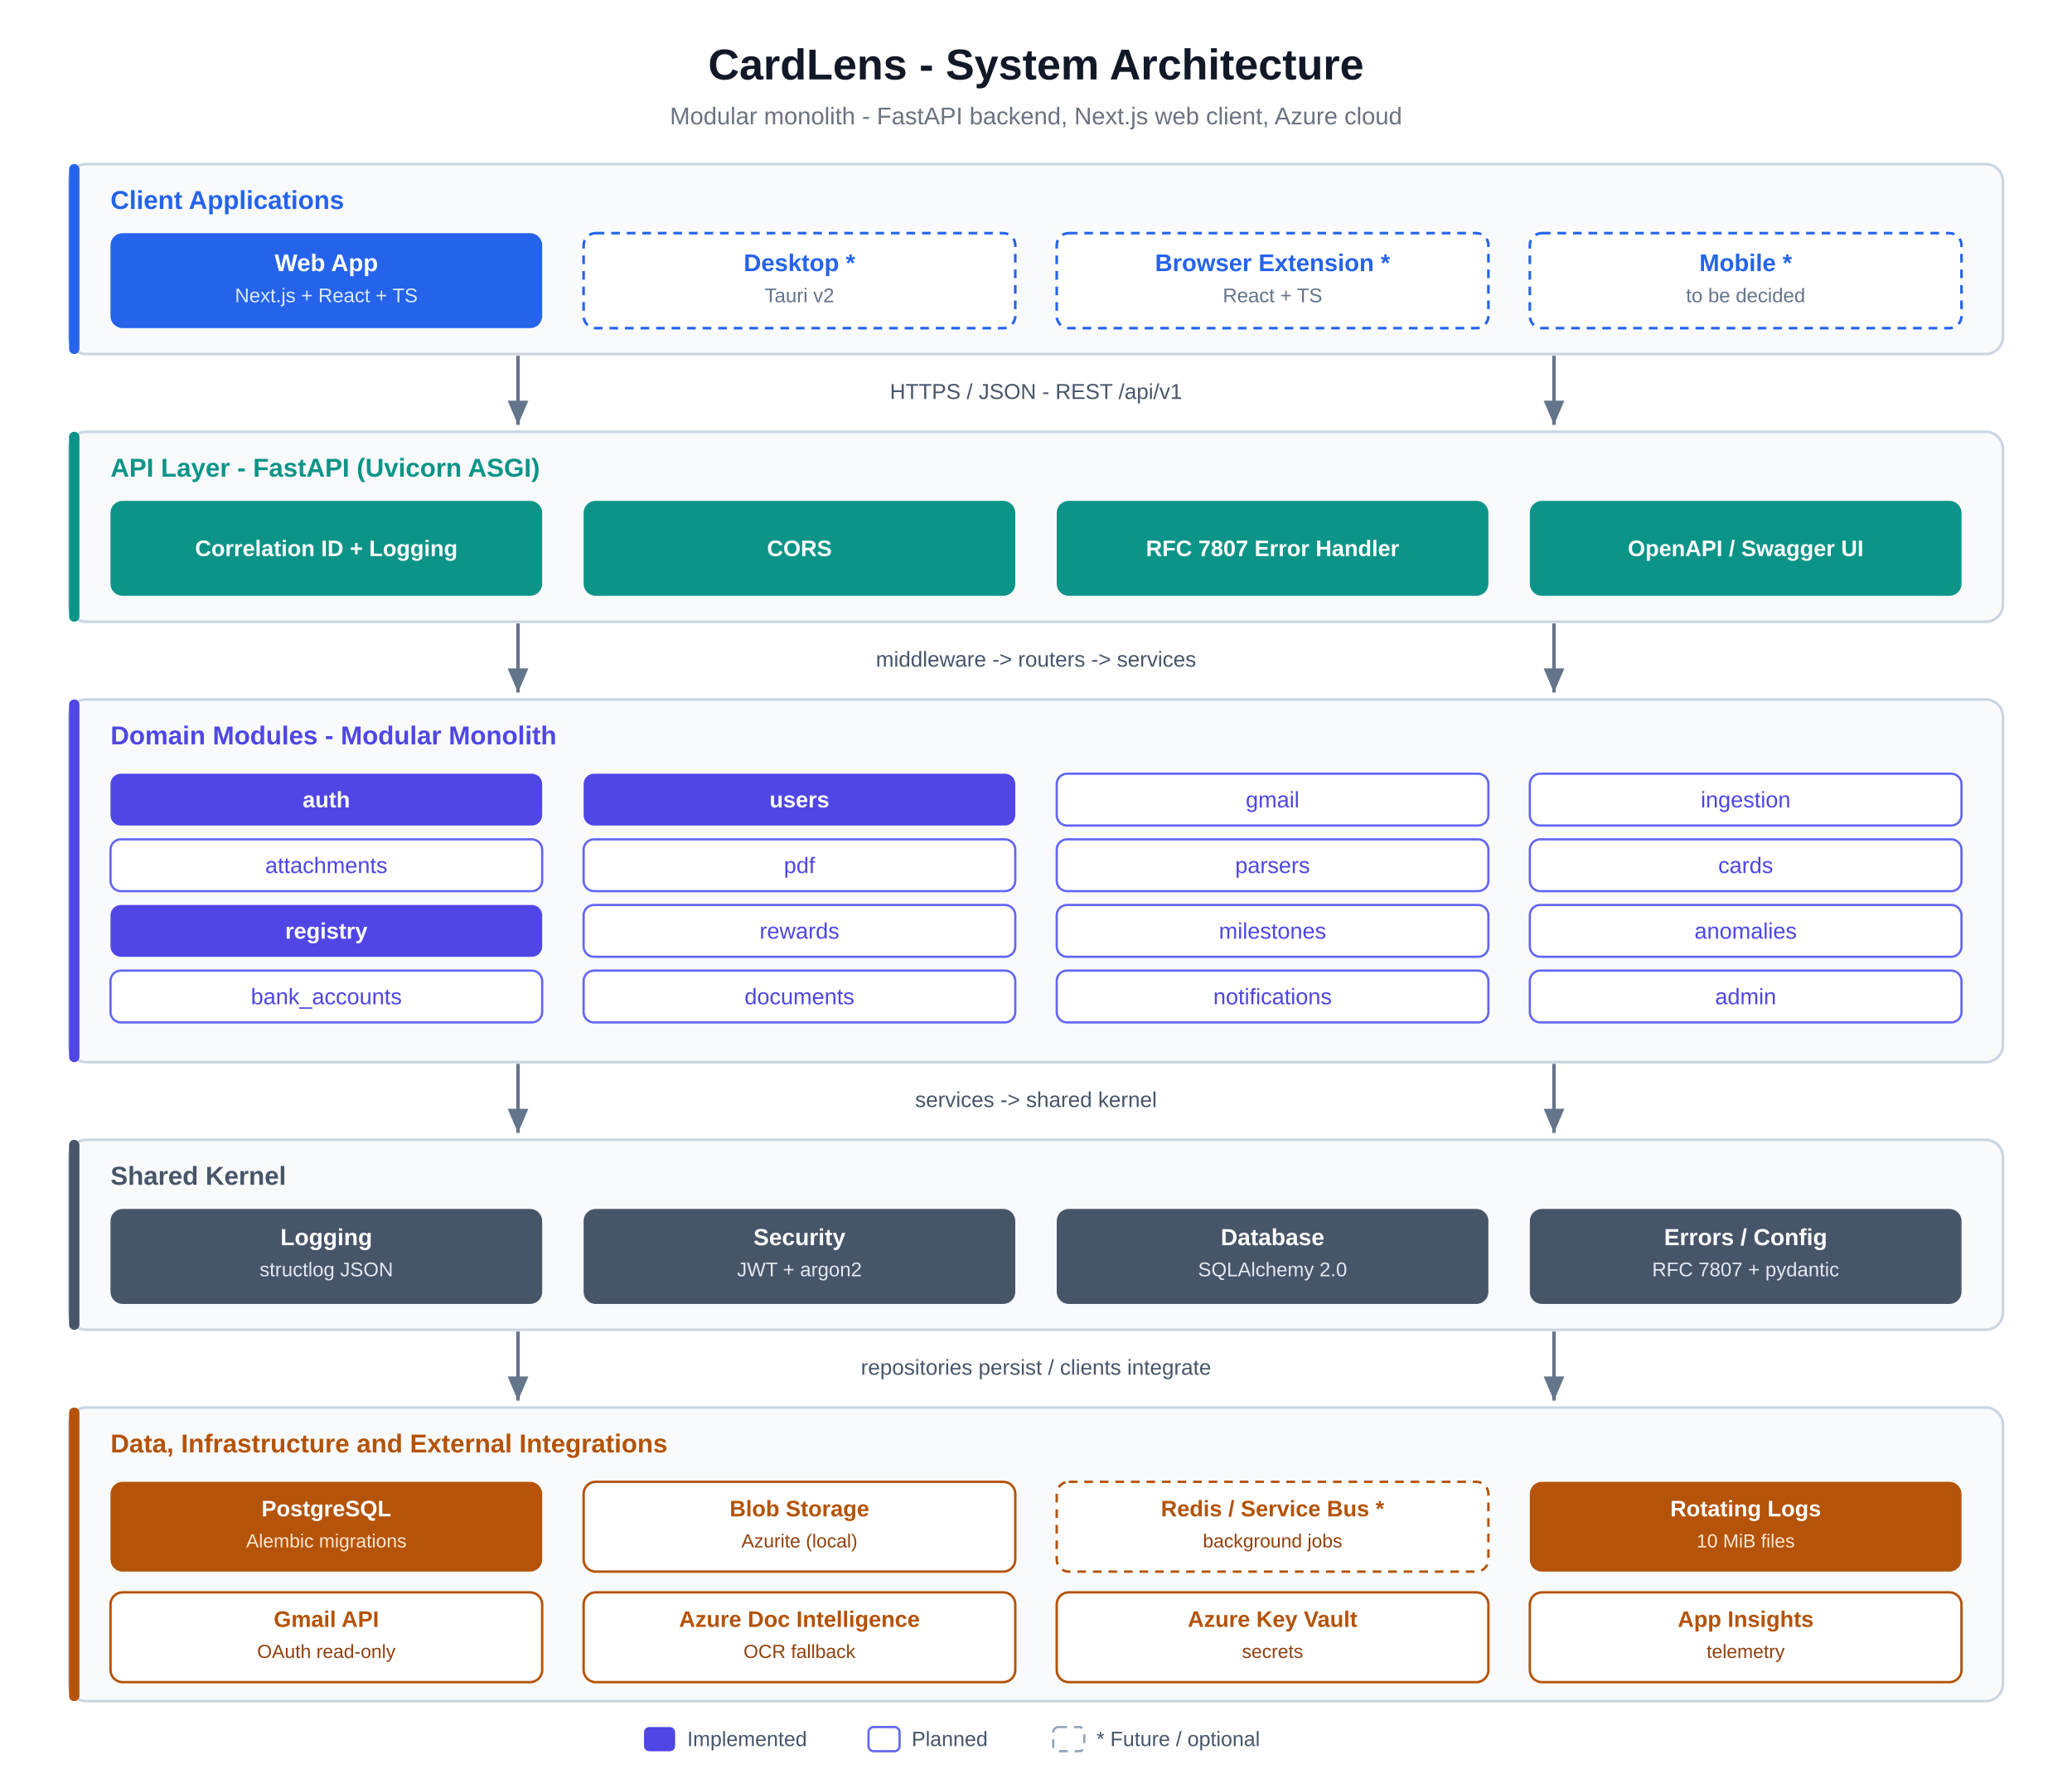
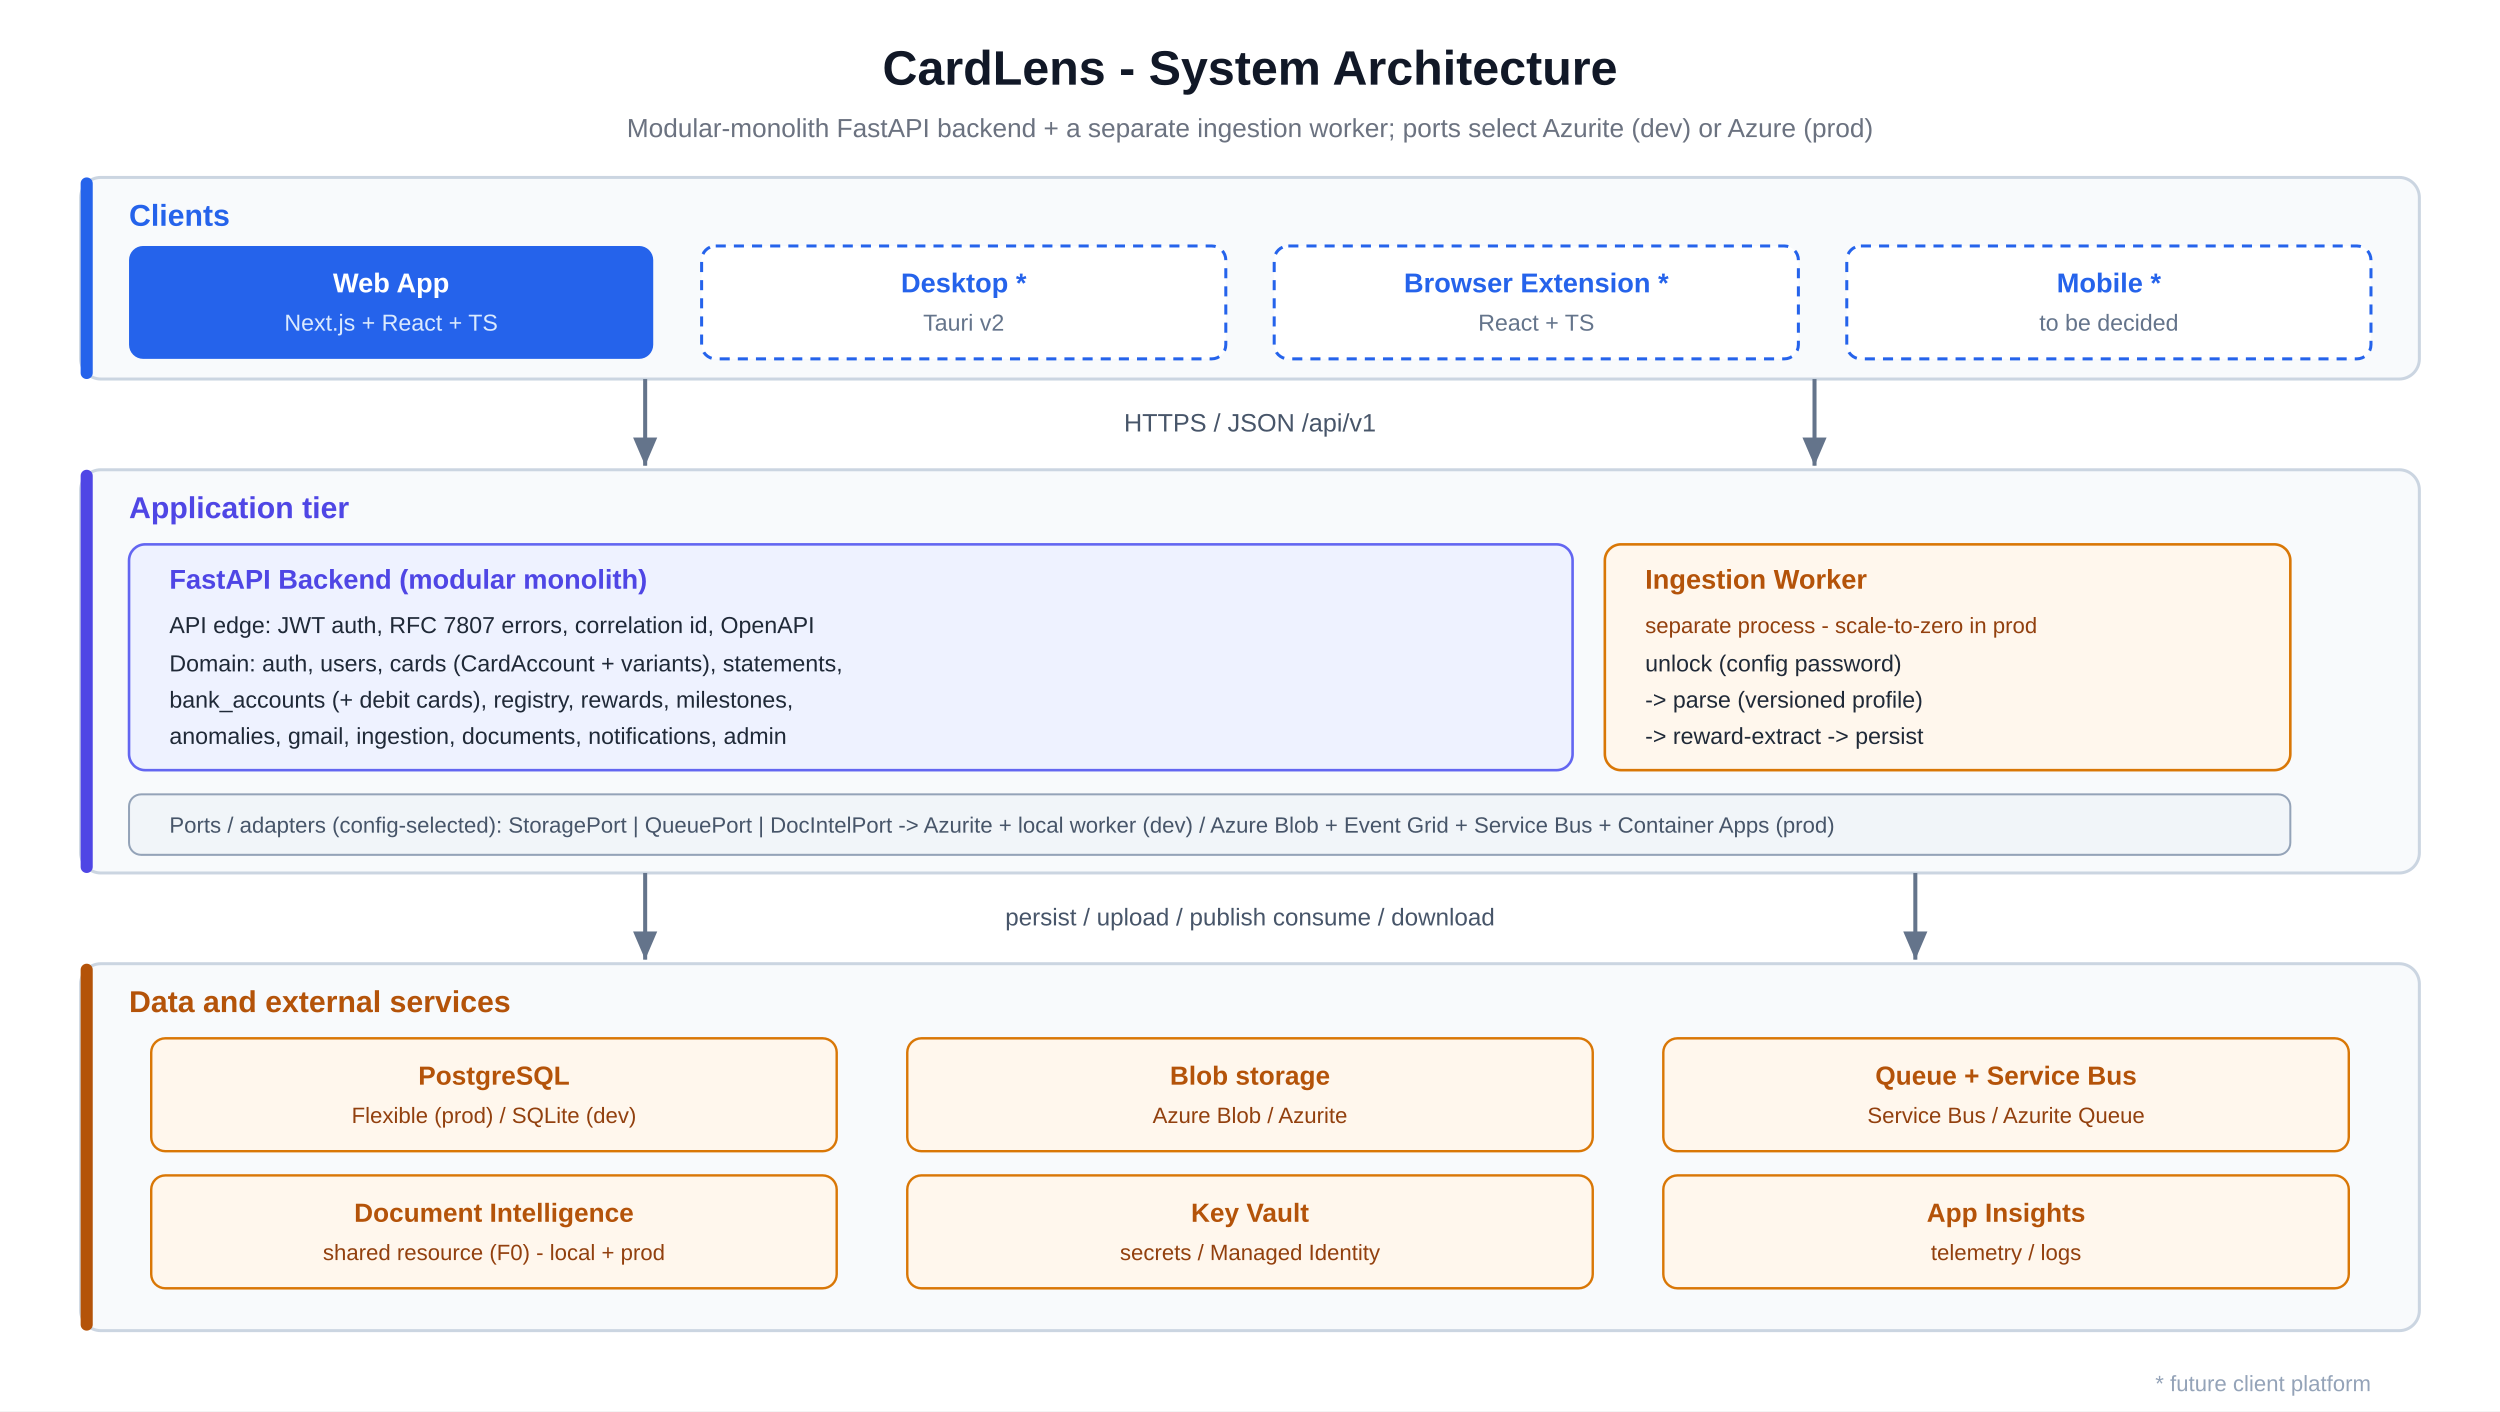
- <svg xmlns="http://www.w3.org/2000/svg" width="1200" height="1030" viewBox="0 0 1200 1030" font-family="Segoe UI, Arial, sans-serif">
+ <svg xmlns="http://www.w3.org/2000/svg" width="1240" height="700" viewBox="0 0 1240 700" font-family="Segoe UI, Arial, sans-serif">
  <defs>
-     <marker id="arrow" markerWidth="9" markerHeight="9" refX="7" refY="3" orient="auto" markerUnits="strokeWidth">
+     <marker id="a" markerWidth="9" markerHeight="9" refX="7" refY="3" orient="auto" markerUnits="strokeWidth">
      <path d="M0,0 L7,3 L0,6 Z" fill="#64748b" />
    </marker>
  </defs>
-   <rect x="0" y="0" width="1200" height="1030" fill="#ffffff" />
-   <text x="600" y="46" text-anchor="middle" font-size="25" font-weight="700" fill="#111827">CardLens - System Architecture</text>
-   <text x="600" y="72" text-anchor="middle" font-size="14" fill="#6b7280">Modular monolith - FastAPI backend, Next.js web client, Azure cloud</text>
-   <g>
-     <rect x="40" y="95" width="1120" height="110" rx="10" fill="#f8fafc" stroke="#cbd5e1" stroke-width="1.5" />
-     <rect x="40" y="95" width="6" height="110" rx="3" fill="#2563eb" />
-     <text x="64" y="121" font-size="15" font-weight="700" fill="#2563eb">Client Applications</text>
-     <rect x="64" y="135" width="250" height="55" rx="7" fill="#2563eb" />
-     <text x="189" y="157" text-anchor="middle" font-size="14" font-weight="600" fill="#ffffff">Web App</text>
-     <text x="189" y="175" text-anchor="middle" font-size="11.5" fill="#dbeafe">Next.js + React + TS</text>
-     <rect x="338" y="135" width="250" height="55" rx="7" fill="#ffffff" stroke="#2563eb" stroke-width="1.5" stroke-dasharray="5 4" />
-     <text x="463" y="157" text-anchor="middle" font-size="14" font-weight="600" fill="#2563eb">Desktop *</text>
-     <text x="463" y="175" text-anchor="middle" font-size="11.5" fill="#64748b">Tauri v2</text>
-     <rect x="612" y="135" width="250" height="55" rx="7" fill="#ffffff" stroke="#2563eb" stroke-width="1.5" stroke-dasharray="5 4" />
-     <text x="737" y="157" text-anchor="middle" font-size="14" font-weight="600" fill="#2563eb">Browser Extension *</text>
-     <text x="737" y="175" text-anchor="middle" font-size="11.5" fill="#64748b">React + TS</text>
-     <rect x="886" y="135" width="250" height="55" rx="7" fill="#ffffff" stroke="#2563eb" stroke-width="1.5" stroke-dasharray="5 4" />
-     <text x="1011" y="157" text-anchor="middle" font-size="14" font-weight="600" fill="#2563eb">Mobile *</text>
-     <text x="1011" y="175" text-anchor="middle" font-size="11.5" fill="#64748b">to be decided</text>
-   </g>
-   <line x1="300" y1="206" x2="300" y2="246" stroke="#64748b" stroke-width="2" marker-end="url(#arrow)" />
-   <line x1="900" y1="206" x2="900" y2="246" stroke="#64748b" stroke-width="2" marker-end="url(#arrow)" />
-   <text x="600" y="231" text-anchor="middle" font-size="12.5" fill="#475569">HTTPS / JSON  -  REST /api/v1</text>
-   <g>
-     <rect x="40" y="250" width="1120" height="110" rx="10" fill="#f8fafc" stroke="#cbd5e1" stroke-width="1.5" />
-     <rect x="40" y="250" width="6" height="110" rx="3" fill="#0d9488" />
-     <text x="64" y="276" font-size="15" font-weight="700" fill="#0d9488">API Layer - FastAPI (Uvicorn ASGI)</text>
-     <rect x="64" y="290" width="250" height="55" rx="7" fill="#0d9488" />
-     <text x="189" y="322" text-anchor="middle" font-size="13" font-weight="600" fill="#ffffff">Correlation ID + Logging</text>
-     <rect x="338" y="290" width="250" height="55" rx="7" fill="#0d9488" />
-     <text x="463" y="322" text-anchor="middle" font-size="13" font-weight="600" fill="#ffffff">CORS</text>
-     <rect x="612" y="290" width="250" height="55" rx="7" fill="#0d9488" />
-     <text x="737" y="322" text-anchor="middle" font-size="13" font-weight="600" fill="#ffffff">RFC 7807 Error Handler</text>
-     <rect x="886" y="290" width="250" height="55" rx="7" fill="#0d9488" />
-     <text x="1011" y="322" text-anchor="middle" font-size="13" font-weight="600" fill="#ffffff">OpenAPI / Swagger UI</text>
-   </g>
-   <line x1="300" y1="361" x2="300" y2="401" stroke="#64748b" stroke-width="2" marker-end="url(#arrow)" />
-   <line x1="900" y1="361" x2="900" y2="401" stroke="#64748b" stroke-width="2" marker-end="url(#arrow)" />
-   <text x="600" y="386" text-anchor="middle" font-size="12.5" fill="#475569">middleware  -&gt;  routers  -&gt;  services</text>
-   <g>
-     <rect x="40" y="405" width="1120" height="210" rx="10" fill="#f8fafc" stroke="#cbd5e1" stroke-width="1.5" />
-     <rect x="40" y="405" width="6" height="210" rx="3" fill="#4f46e5" />
-     <text x="64" y="431" font-size="15" font-weight="700" fill="#4f46e5">Domain Modules - Modular Monolith</text>
-     <rect x="64" y="448" width="250" height="30" rx="6" fill="#4f46e5" />
-     <text x="189" y="463" text-anchor="middle" dominant-baseline="central" font-size="13" font-weight="600" fill="#ffffff">auth</text>
-     <rect x="338" y="448" width="250" height="30" rx="6" fill="#4f46e5" />
-     <text x="463" y="463" text-anchor="middle" dominant-baseline="central" font-size="13" font-weight="600" fill="#ffffff">users</text>
-     <rect x="612" y="448" width="250" height="30" rx="6" fill="#ffffff" stroke="#6366f1" stroke-width="1.3" />
-     <text x="737" y="463" text-anchor="middle" dominant-baseline="central" font-size="13" fill="#4f46e5">gmail</text>
-     <rect x="886" y="448" width="250" height="30" rx="6" fill="#ffffff" stroke="#6366f1" stroke-width="1.3" />
-     <text x="1011" y="463" text-anchor="middle" dominant-baseline="central" font-size="13" fill="#4f46e5">ingestion</text>
-     <rect x="64" y="486" width="250" height="30" rx="6" fill="#ffffff" stroke="#6366f1" stroke-width="1.3" />
-     <text x="189" y="501" text-anchor="middle" dominant-baseline="central" font-size="13" fill="#4f46e5">attachments</text>
-     <rect x="338" y="486" width="250" height="30" rx="6" fill="#ffffff" stroke="#6366f1" stroke-width="1.3" />
-     <text x="463" y="501" text-anchor="middle" dominant-baseline="central" font-size="13" fill="#4f46e5">pdf</text>
-     <rect x="612" y="486" width="250" height="30" rx="6" fill="#ffffff" stroke="#6366f1" stroke-width="1.3" />
-     <text x="737" y="501" text-anchor="middle" dominant-baseline="central" font-size="13" fill="#4f46e5">parsers</text>
-     <rect x="886" y="486" width="250" height="30" rx="6" fill="#ffffff" stroke="#6366f1" stroke-width="1.3" />
-     <text x="1011" y="501" text-anchor="middle" dominant-baseline="central" font-size="13" fill="#4f46e5">cards</text>
-     <rect x="64" y="524" width="250" height="30" rx="6" fill="#4f46e5" />
-     <text x="189" y="539" text-anchor="middle" dominant-baseline="central" font-size="13" font-weight="600" fill="#ffffff">registry</text>
-     <rect x="338" y="524" width="250" height="30" rx="6" fill="#ffffff" stroke="#6366f1" stroke-width="1.3" />
-     <text x="463" y="539" text-anchor="middle" dominant-baseline="central" font-size="13" fill="#4f46e5">rewards</text>
-     <rect x="612" y="524" width="250" height="30" rx="6" fill="#ffffff" stroke="#6366f1" stroke-width="1.3" />
-     <text x="737" y="539" text-anchor="middle" dominant-baseline="central" font-size="13" fill="#4f46e5">milestones</text>
-     <rect x="886" y="524" width="250" height="30" rx="6" fill="#ffffff" stroke="#6366f1" stroke-width="1.3" />
-     <text x="1011" y="539" text-anchor="middle" dominant-baseline="central" font-size="13" fill="#4f46e5">anomalies</text>
-     <rect x="64" y="562" width="250" height="30" rx="6" fill="#ffffff" stroke="#6366f1" stroke-width="1.3" />
-     <text x="189" y="577" text-anchor="middle" dominant-baseline="central" font-size="13" fill="#4f46e5">bank_accounts</text>
-     <rect x="338" y="562" width="250" height="30" rx="6" fill="#ffffff" stroke="#6366f1" stroke-width="1.3" />
-     <text x="463" y="577" text-anchor="middle" dominant-baseline="central" font-size="13" fill="#4f46e5">documents</text>
-     <rect x="612" y="562" width="250" height="30" rx="6" fill="#ffffff" stroke="#6366f1" stroke-width="1.3" />
-     <text x="737" y="577" text-anchor="middle" dominant-baseline="central" font-size="13" fill="#4f46e5">notifications</text>
-     <rect x="886" y="562" width="250" height="30" rx="6" fill="#ffffff" stroke="#6366f1" stroke-width="1.3" />
-     <text x="1011" y="577" text-anchor="middle" dominant-baseline="central" font-size="13" fill="#4f46e5">admin</text>
-   </g>
-   <line x1="300" y1="616" x2="300" y2="656" stroke="#64748b" stroke-width="2" marker-end="url(#arrow)" />
-   <line x1="900" y1="616" x2="900" y2="656" stroke="#64748b" stroke-width="2" marker-end="url(#arrow)" />
-   <text x="600" y="641" text-anchor="middle" font-size="12.5" fill="#475569">services  -&gt;  shared kernel</text>
-   <g>
-     <rect x="40" y="660" width="1120" height="110" rx="10" fill="#f8fafc" stroke="#cbd5e1" stroke-width="1.5" />
-     <rect x="40" y="660" width="6" height="110" rx="3" fill="#475569" />
-     <text x="64" y="686" font-size="15" font-weight="700" fill="#475569">Shared Kernel</text>
-     <rect x="64" y="700" width="250" height="55" rx="7" fill="#475569" />
-     <text x="189" y="721" text-anchor="middle" font-size="13.5" font-weight="600" fill="#ffffff">Logging</text>
-     <text x="189" y="739" text-anchor="middle" font-size="11.5" fill="#e2e8f0">structlog JSON</text>
-     <rect x="338" y="700" width="250" height="55" rx="7" fill="#475569" />
-     <text x="463" y="721" text-anchor="middle" font-size="13.5" font-weight="600" fill="#ffffff">Security</text>
-     <text x="463" y="739" text-anchor="middle" font-size="11.5" fill="#e2e8f0">JWT + argon2</text>
-     <rect x="612" y="700" width="250" height="55" rx="7" fill="#475569" />
-     <text x="737" y="721" text-anchor="middle" font-size="13.5" font-weight="600" fill="#ffffff">Database</text>
-     <text x="737" y="739" text-anchor="middle" font-size="11.5" fill="#e2e8f0">SQLAlchemy 2.0</text>
-     <rect x="886" y="700" width="250" height="55" rx="7" fill="#475569" />
-     <text x="1011" y="721" text-anchor="middle" font-size="13.5" font-weight="600" fill="#ffffff">Errors / Config</text>
-     <text x="1011" y="739" text-anchor="middle" font-size="11.5" fill="#e2e8f0">RFC 7807 + pydantic</text>
-   </g>
-   <line x1="300" y1="771" x2="300" y2="811" stroke="#64748b" stroke-width="2" marker-end="url(#arrow)" />
-   <line x1="900" y1="771" x2="900" y2="811" stroke="#64748b" stroke-width="2" marker-end="url(#arrow)" />
-   <text x="600" y="796" text-anchor="middle" font-size="12.5" fill="#475569">repositories persist  /  clients integrate</text>
-   <g>
-     <rect x="40" y="815" width="1120" height="170" rx="10" fill="#f8fafc" stroke="#cbd5e1" stroke-width="1.5" />
-     <rect x="40" y="815" width="6" height="170" rx="3" fill="#b45309" />
-     <text x="64" y="841" font-size="15" font-weight="700" fill="#b45309">Data, Infrastructure and External Integrations</text>
-     <rect x="64" y="858" width="250" height="52" rx="7" fill="#b45309" />
-     <text x="189" y="878" text-anchor="middle" font-size="13" font-weight="600" fill="#ffffff">PostgreSQL</text>
-     <text x="189" y="896" text-anchor="middle" font-size="11" fill="#fde7cf">Alembic migrations</text>
-     <rect x="338" y="858" width="250" height="52" rx="7" fill="#ffffff" stroke="#b45309" stroke-width="1.4" />
-     <text x="463" y="878" text-anchor="middle" font-size="13" font-weight="600" fill="#b45309">Blob Storage</text>
-     <text x="463" y="896" text-anchor="middle" font-size="11" fill="#92400e">Azurite (local)</text>
-     <rect x="612" y="858" width="250" height="52" rx="7" fill="#ffffff" stroke="#b45309" stroke-width="1.4" stroke-dasharray="5 4" />
-     <text x="737" y="878" text-anchor="middle" font-size="13" font-weight="600" fill="#b45309">Redis / Service Bus *</text>
-     <text x="737" y="896" text-anchor="middle" font-size="11" fill="#92400e">background jobs</text>
-     <rect x="886" y="858" width="250" height="52" rx="7" fill="#b45309" />
-     <text x="1011" y="878" text-anchor="middle" font-size="13" font-weight="600" fill="#ffffff">Rotating Logs</text>
-     <text x="1011" y="896" text-anchor="middle" font-size="11" fill="#fde7cf">10 MiB files</text>
-     <rect x="64" y="922" width="250" height="52" rx="7" fill="#ffffff" stroke="#b45309" stroke-width="1.4" />
-     <text x="189" y="942" text-anchor="middle" font-size="13" font-weight="600" fill="#b45309">Gmail API</text>
-     <text x="189" y="960" text-anchor="middle" font-size="11" fill="#92400e">OAuth read-only</text>
-     <rect x="338" y="922" width="250" height="52" rx="7" fill="#ffffff" stroke="#b45309" stroke-width="1.4" />
-     <text x="463" y="942" text-anchor="middle" font-size="13" font-weight="600" fill="#b45309">Azure Doc Intelligence</text>
-     <text x="463" y="960" text-anchor="middle" font-size="11" fill="#92400e">OCR fallback</text>
-     <rect x="612" y="922" width="250" height="52" rx="7" fill="#ffffff" stroke="#b45309" stroke-width="1.4" />
-     <text x="737" y="942" text-anchor="middle" font-size="13" font-weight="600" fill="#b45309">Azure Key Vault</text>
-     <text x="737" y="960" text-anchor="middle" font-size="11" fill="#92400e">secrets</text>
-     <rect x="886" y="922" width="250" height="52" rx="7" fill="#ffffff" stroke="#b45309" stroke-width="1.4" />
-     <text x="1011" y="942" text-anchor="middle" font-size="13" font-weight="600" fill="#b45309">App Insights</text>
-     <text x="1011" y="960" text-anchor="middle" font-size="11" fill="#92400e">telemetry</text>
-   </g>
-   <rect x="373" y="1000" width="18" height="14" rx="3" fill="#4f46e5" />
-   <text x="398" y="1011" font-size="12" fill="#475569">Implemented</text>
-   <rect x="503" y="1000" width="18" height="14" rx="3" fill="#ffffff" stroke="#6366f1" stroke-width="1.3" />
-   <text x="528" y="1011" font-size="12" fill="#475569">Planned</text>
-   <rect x="610" y="1000" width="18" height="14" rx="3" fill="#ffffff" stroke="#94a3b8" stroke-width="1.3" stroke-dasharray="5 4" />
-   <text x="635" y="1011" font-size="12" fill="#475569">* Future / optional</text>
+   <rect x="0" y="0" width="1240" height="700" fill="#ffffff" />
+   <text x="620" y="42" text-anchor="middle" font-size="24" font-weight="700" fill="#111827">CardLens - System Architecture</text>
+   <text x="620" y="68" text-anchor="middle" font-size="13" fill="#6b7280">Modular-monolith FastAPI backend + a separate ingestion worker; ports select Azurite (dev) or Azure (prod)</text>
+   <rect x="40" y="88" width="1160" height="100" rx="10" fill="#f8fafc" stroke="#cbd5e1" stroke-width="1.5" />
+   <rect x="40" y="88" width="6" height="100" rx="3" fill="#2563eb" />
+   <text x="64" y="112" font-size="15" font-weight="700" fill="#2563eb">Clients</text>
+   <rect x="64" y="122" width="260" height="56" rx="7" fill="#2563eb" />
+   <text x="194" y="145" text-anchor="middle" font-size="13.5" font-weight="600" fill="#ffffff">Web App</text>
+   <text x="194" y="164" text-anchor="middle" font-size="11.5" fill="#dbeafe">Next.js + React + TS</text>
+   <rect x="348" y="122" width="260" height="56" rx="7" fill="#ffffff" stroke="#2563eb" stroke-width="1.5" stroke-dasharray="5 4" />
+   <text x="478" y="145" text-anchor="middle" font-size="13.5" font-weight="600" fill="#2563eb">Desktop *</text>
+   <text x="478" y="164" text-anchor="middle" font-size="11.5" fill="#64748b">Tauri v2</text>
+   <rect x="632" y="122" width="260" height="56" rx="7" fill="#ffffff" stroke="#2563eb" stroke-width="1.5" stroke-dasharray="5 4" />
+   <text x="762" y="145" text-anchor="middle" font-size="13.5" font-weight="600" fill="#2563eb">Browser Extension *</text>
+   <text x="762" y="164" text-anchor="middle" font-size="11.5" fill="#64748b">React + TS</text>
+   <rect x="916" y="122" width="260" height="56" rx="7" fill="#ffffff" stroke="#2563eb" stroke-width="1.5" stroke-dasharray="5 4" />
+   <text x="1046" y="145" text-anchor="middle" font-size="13.5" font-weight="600" fill="#2563eb">Mobile *</text>
+   <text x="1046" y="164" text-anchor="middle" font-size="11.5" fill="#64748b">to be decided</text>
+   <line x1="320" y1="188" x2="320" y2="231" stroke="#64748b" stroke-width="2" marker-end="url(#a)" />
+   <line x1="900" y1="188" x2="900" y2="231" stroke="#64748b" stroke-width="2" marker-end="url(#a)" />
+   <text x="620" y="214" text-anchor="middle" font-size="12.5" fill="#475569">HTTPS / JSON   /api/v1</text>
+   <rect x="40" y="233" width="1160" height="200" rx="10" fill="#f8fafc" stroke="#cbd5e1" stroke-width="1.5" />
+   <rect x="40" y="233" width="6" height="200" rx="3" fill="#4f46e5" />
+   <text x="64" y="257" font-size="15" font-weight="700" fill="#4f46e5">Application tier</text>
+   <rect x="64" y="270" width="716" height="112" rx="8" fill="#eef2ff" stroke="#6366f1" stroke-width="1.3" />
+   <text x="84" y="292" font-size="13.5" font-weight="700" fill="#4f46e5">FastAPI Backend (modular monolith)</text>
+   <text x="84" y="314" font-size="11.5" fill="#1f2937">API edge: JWT auth, RFC 7807 errors, correlation id, OpenAPI</text>
+   <text x="84" y="333" font-size="11.5" fill="#1f2937">Domain: auth, users, cards (CardAccount + variants), statements,</text>
+   <text x="84" y="351" font-size="11.5" fill="#1f2937">bank_accounts (+ debit cards), registry, rewards, milestones,</text>
+   <text x="84" y="369" font-size="11.5" fill="#1f2937">anomalies, gmail, ingestion, documents, notifications, admin</text>
+   <rect x="796" y="270" width="340" height="112" rx="8" fill="#fff7ed" stroke="#d97706" stroke-width="1.3" />
+   <text x="816" y="292" font-size="13.5" font-weight="700" fill="#b45309">Ingestion Worker</text>
+   <text x="816" y="314" font-size="11" fill="#92400e">separate process - scale-to-zero in prod</text>
+   <text x="816" y="333" font-size="11.5" fill="#1f2937">unlock (config password)</text>
+   <text x="816" y="351" font-size="11.5" fill="#1f2937">-&gt; parse (versioned profile)</text>
+   <text x="816" y="369" font-size="11.5" fill="#1f2937">-&gt; reward-extract -&gt; persist</text>
+   <rect x="64" y="394" width="1072" height="30" rx="6" fill="#f1f5f9" stroke="#94a3b8" stroke-width="1" />
+   <text x="84" y="413" font-size="11" fill="#475569">Ports / adapters (config-selected):  StoragePort | QueuePort | DocIntelPort      -&gt;      Azurite + local worker (dev)   /   Azure Blob + Event Grid + Service Bus + Container Apps (prod)</text>
+   <line x1="320" y1="433" x2="320" y2="476" stroke="#64748b" stroke-width="2" marker-end="url(#a)" />
+   <line x1="950" y1="433" x2="950" y2="476" stroke="#64748b" stroke-width="2" marker-end="url(#a)" />
+   <text x="620" y="459" text-anchor="middle" font-size="12" fill="#475569">persist / upload / publish        consume / download</text>
+   <rect x="40" y="478" width="1160" height="182" rx="10" fill="#f8fafc" stroke="#cbd5e1" stroke-width="1.5" />
+   <rect x="40" y="478" width="6" height="182" rx="3" fill="#b45309" />
+   <text x="64" y="502" font-size="15" font-weight="700" fill="#b45309">Data and external services</text>
+   <rect x="75" y="515" width="340" height="56" rx="7" fill="#fff7ed" stroke="#d97706" stroke-width="1.2" />
+   <text x="245" y="538" text-anchor="middle" font-size="13" font-weight="600" fill="#b45309">PostgreSQL</text>
+   <text x="245" y="557" text-anchor="middle" font-size="11" fill="#92400e">Flexible (prod) / SQLite (dev)</text>
+   <rect x="450" y="515" width="340" height="56" rx="7" fill="#fff7ed" stroke="#d97706" stroke-width="1.2" />
+   <text x="620" y="538" text-anchor="middle" font-size="13" font-weight="600" fill="#b45309">Blob storage</text>
+   <text x="620" y="557" text-anchor="middle" font-size="11" fill="#92400e">Azure Blob / Azurite</text>
+   <rect x="825" y="515" width="340" height="56" rx="7" fill="#fff7ed" stroke="#d97706" stroke-width="1.2" />
+   <text x="995" y="538" text-anchor="middle" font-size="13" font-weight="600" fill="#b45309">Queue + Service Bus</text>
+   <text x="995" y="557" text-anchor="middle" font-size="11" fill="#92400e">Service Bus / Azurite Queue</text>
+   <rect x="75" y="583" width="340" height="56" rx="7" fill="#fff7ed" stroke="#d97706" stroke-width="1.2" />
+   <text x="245" y="606" text-anchor="middle" font-size="13" font-weight="600" fill="#b45309">Document Intelligence</text>
+   <text x="245" y="625" text-anchor="middle" font-size="11" fill="#92400e">shared resource (F0) - local + prod</text>
+   <rect x="450" y="583" width="340" height="56" rx="7" fill="#fff7ed" stroke="#d97706" stroke-width="1.2" />
+   <text x="620" y="606" text-anchor="middle" font-size="13" font-weight="600" fill="#b45309">Key Vault</text>
+   <text x="620" y="625" text-anchor="middle" font-size="11" fill="#92400e">secrets / Managed Identity</text>
+   <rect x="825" y="583" width="340" height="56" rx="7" fill="#fff7ed" stroke="#d97706" stroke-width="1.2" />
+   <text x="995" y="606" text-anchor="middle" font-size="13" font-weight="600" fill="#b45309">App Insights</text>
+   <text x="995" y="625" text-anchor="middle" font-size="11" fill="#92400e">telemetry / logs</text>
+   <text x="1176" y="690" text-anchor="end" font-size="11" fill="#94a3b8">* future client platform</text>
</svg>
